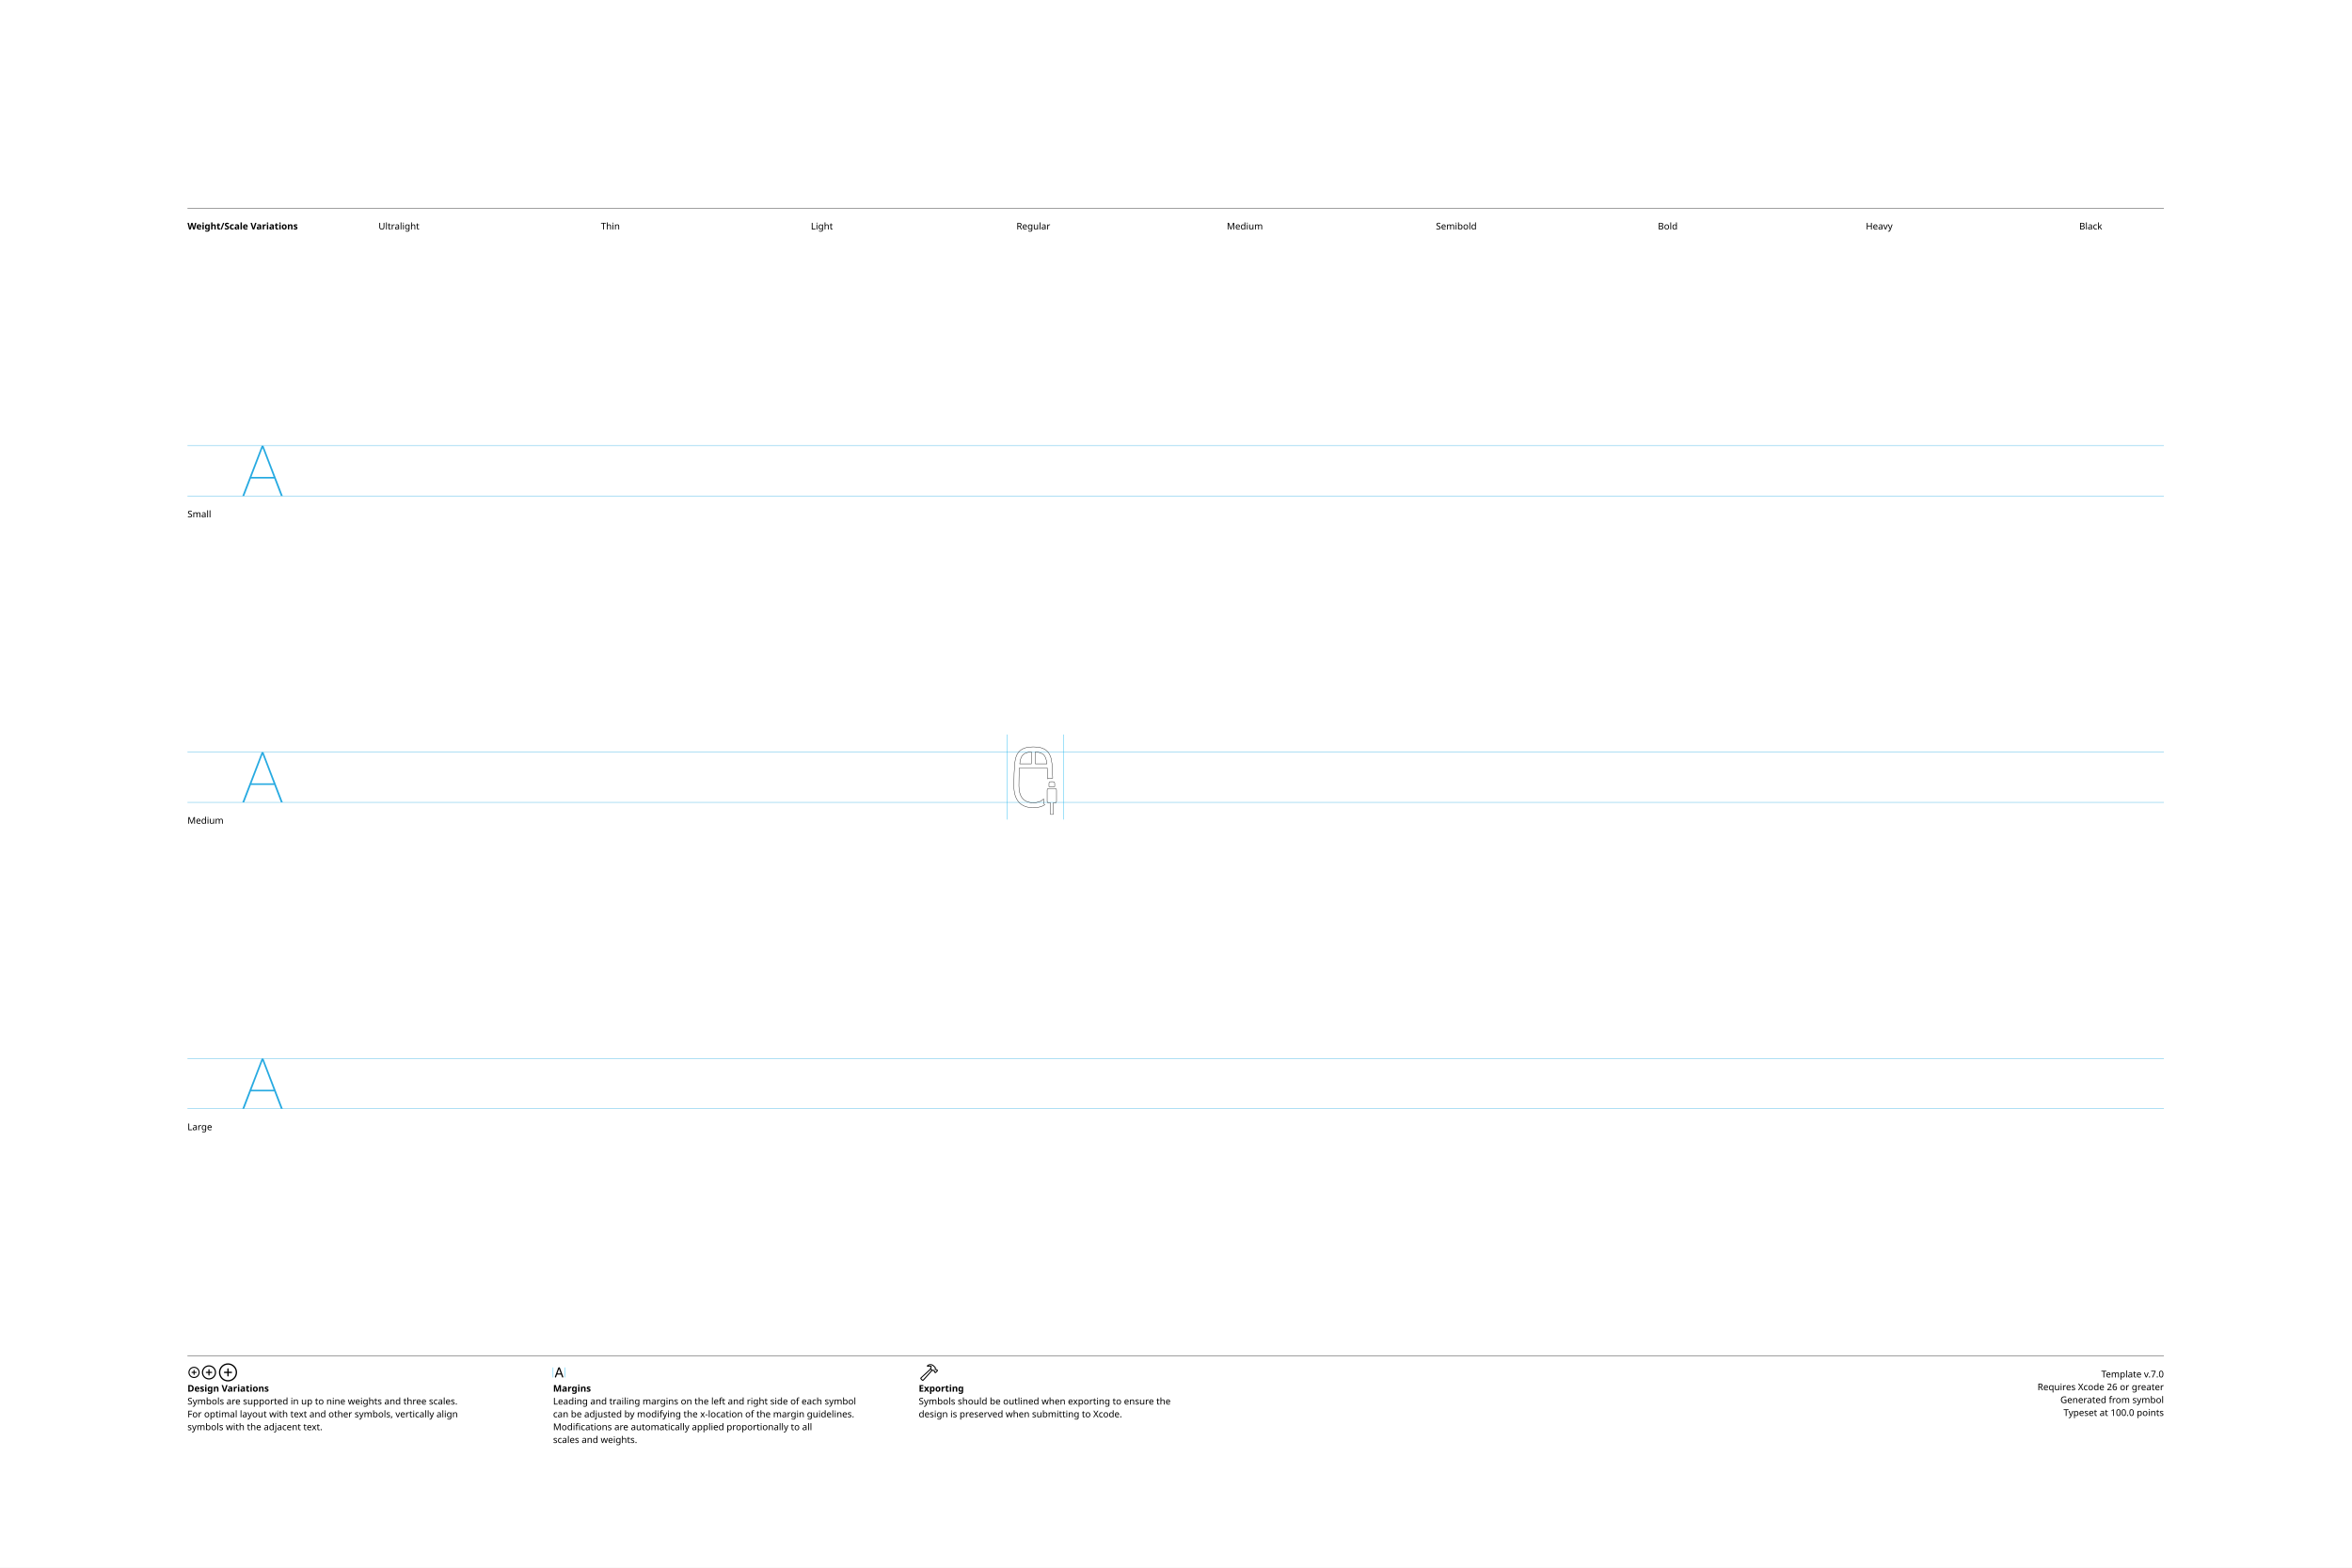
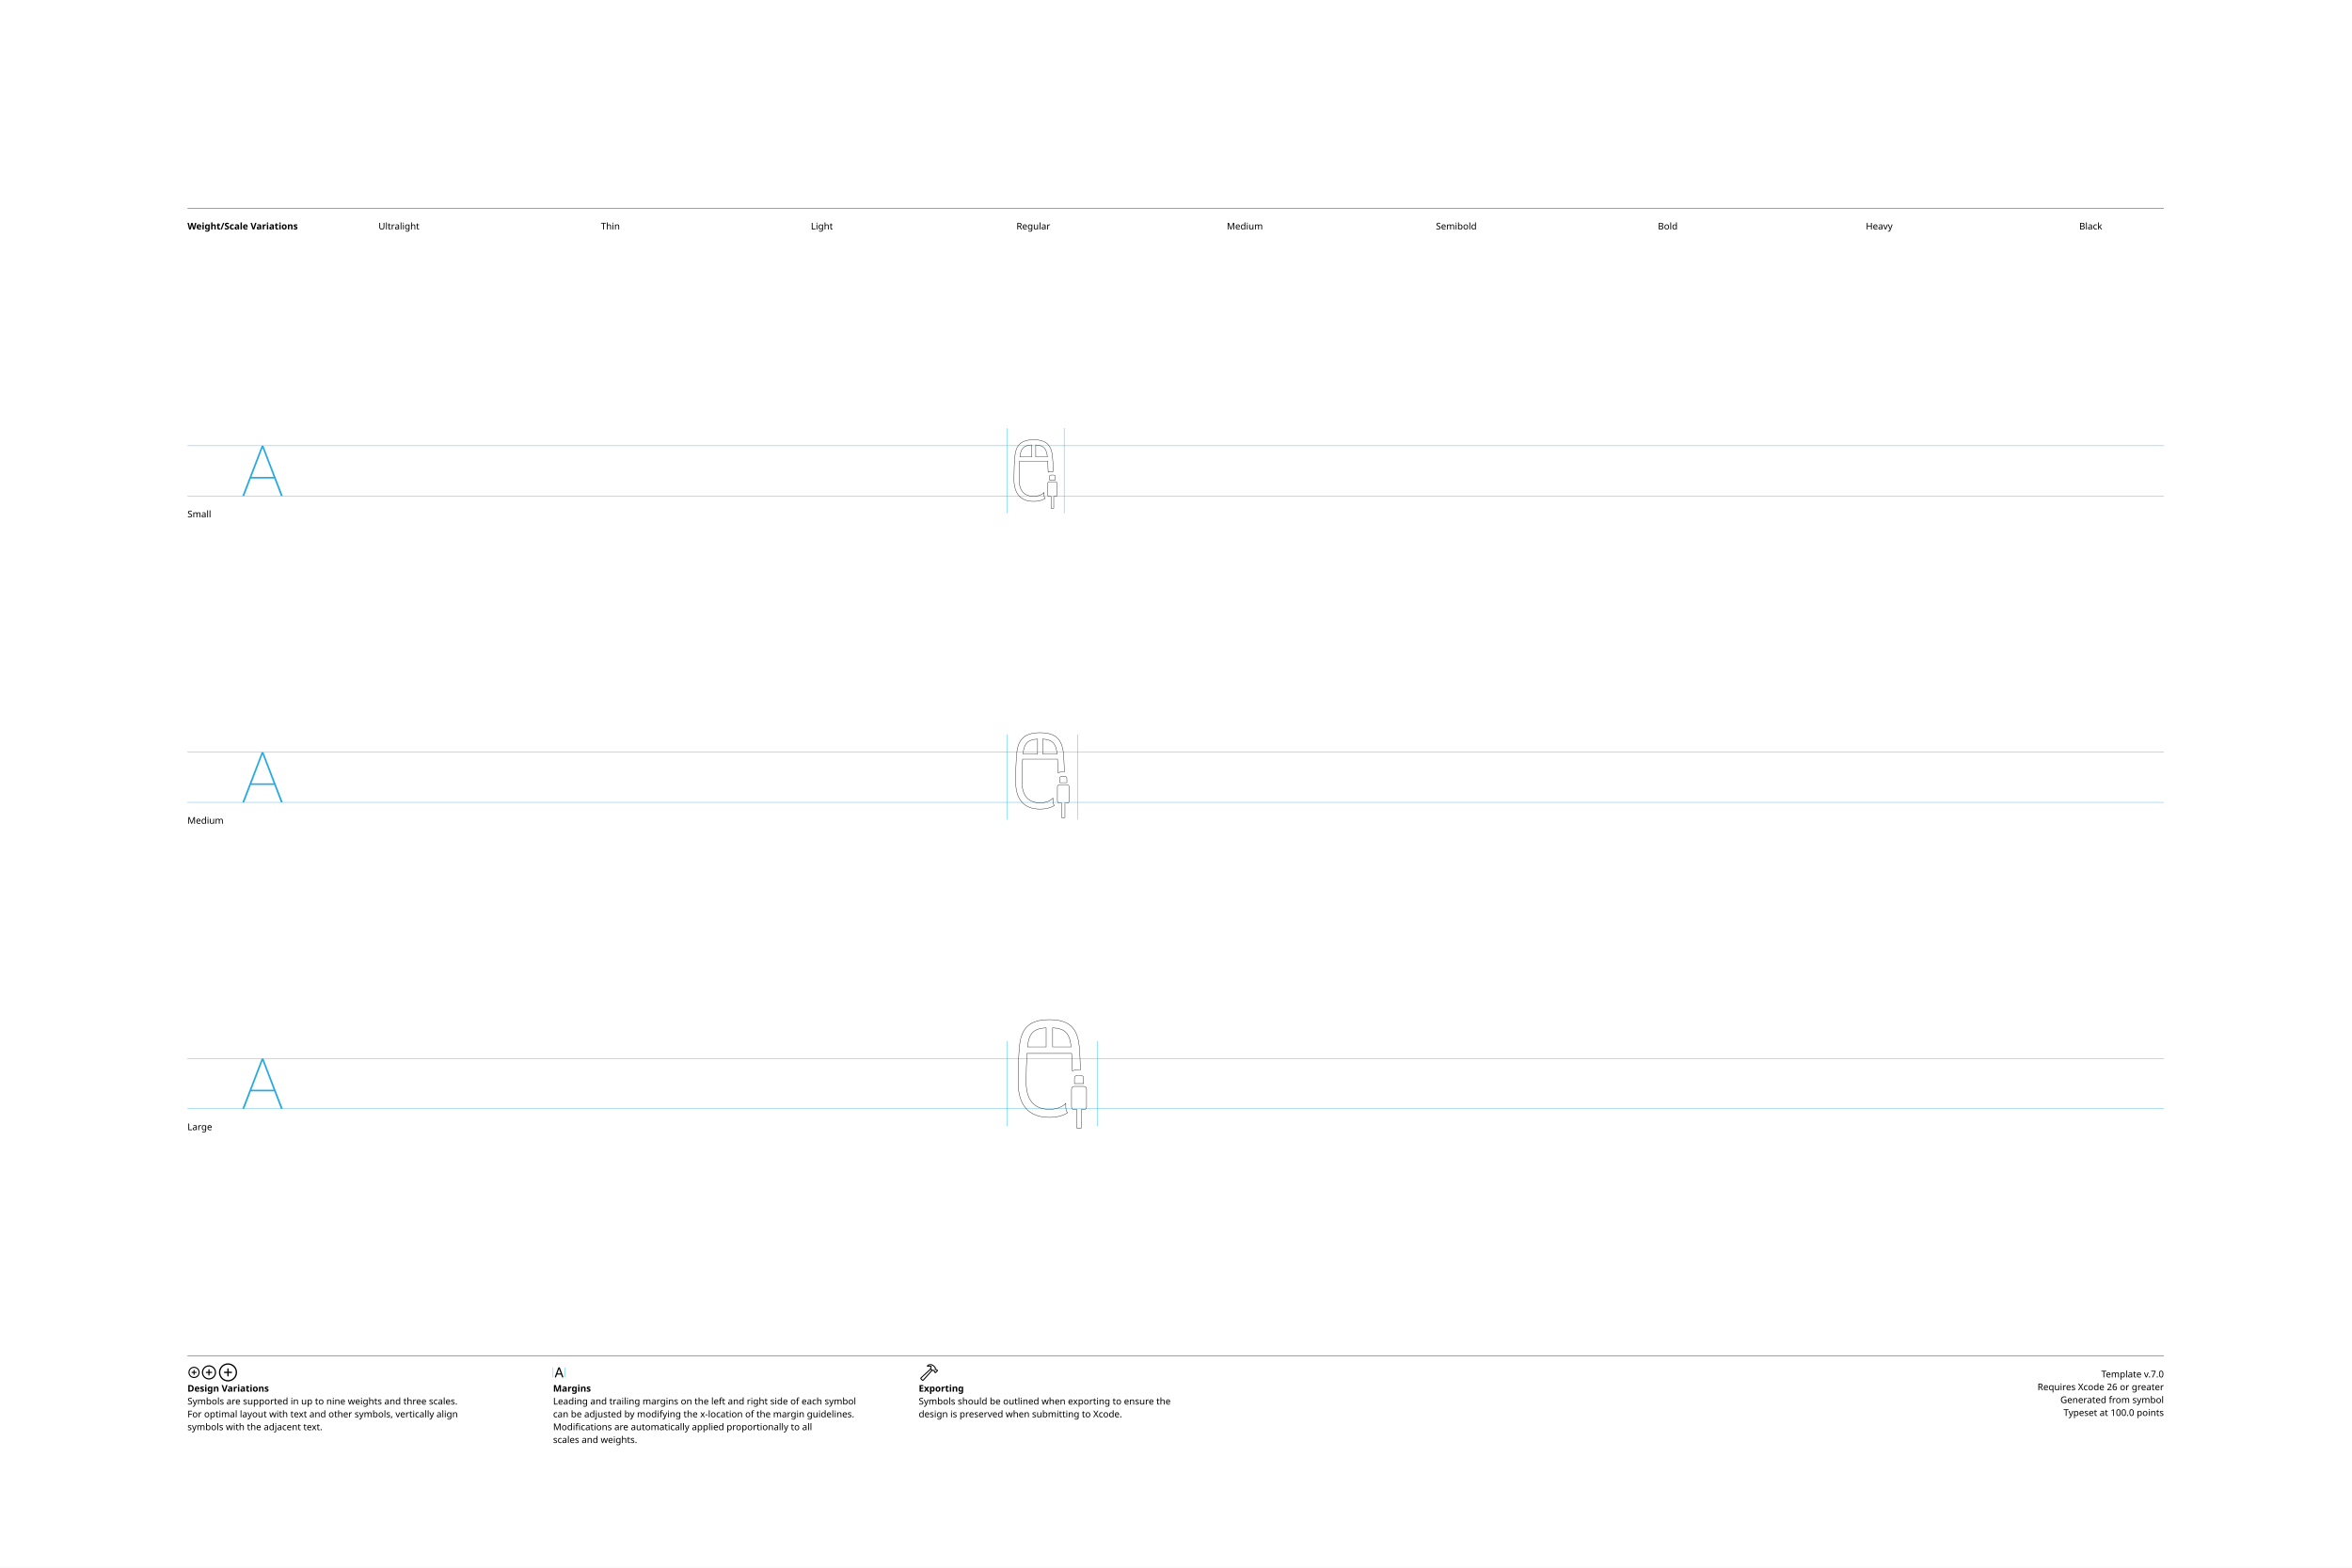
<svg xmlns="http://www.w3.org/2000/svg" version="1.1" viewBox="0 0 3300 2200">
  <style>.defaults {-sfsymbols-draw-reverses-motion-groups:true}

.monochrome-0 {-sfsymbols-motion-group:0;-sfsymbols-layer-tags:computermouse}

.multicolor-0:tintColor {-sfsymbols-motion-group:0;-sfsymbols-layer-tags:computermouse}

.hierarchical-0:primary {-sfsymbols-motion-group:0;-sfsymbols-layer-tags:computermouse}

.SFSymbolsPreviewWireframe {fill:none;opacity:1.0;stroke:black;stroke-width:0.5}
</style>
  <g id="Notes">
    <rect height="2200" id="artboard" style="fill:white;opacity:1" width="3300" x="0" y="0" />
    <line style="fill:none;stroke:black;opacity:1;stroke-width:0.5;" x1="263" x2="3036" y1="292" y2="292" />
    <text style="stroke:none;fill:black;font-family:sans-serif;font-size:13;font-weight:bold;" transform="matrix(1 0 0 1 263 322)">Weight/Scale Variations</text>
    <text style="stroke:none;fill:black;font-family:sans-serif;font-size:13;text-anchor:middle;" transform="matrix(1 0 0 1 559.711 322)">Ultralight</text>
    <text style="stroke:none;fill:black;font-family:sans-serif;font-size:13;text-anchor:middle;" transform="matrix(1 0 0 1 856.422 322)">Thin</text>
    <text style="stroke:none;fill:black;font-family:sans-serif;font-size:13;text-anchor:middle;" transform="matrix(1 0 0 1 1153.13 322)">Light</text>
    <text style="stroke:none;fill:black;font-family:sans-serif;font-size:13;text-anchor:middle;" transform="matrix(1 0 0 1 1449.84 322)">Regular</text>
    <text style="stroke:none;fill:black;font-family:sans-serif;font-size:13;text-anchor:middle;" transform="matrix(1 0 0 1 1746.56 322)">Medium</text>
    <text style="stroke:none;fill:black;font-family:sans-serif;font-size:13;text-anchor:middle;" transform="matrix(1 0 0 1 2043.27 322)">Semibold</text>
    <text style="stroke:none;fill:black;font-family:sans-serif;font-size:13;text-anchor:middle;" transform="matrix(1 0 0 1 2339.98 322)">Bold</text>
    <text style="stroke:none;fill:black;font-family:sans-serif;font-size:13;text-anchor:middle;" transform="matrix(1 0 0 1 2636.69 322)">Heavy</text>
    <text style="stroke:none;fill:black;font-family:sans-serif;font-size:13;text-anchor:middle;" transform="matrix(1 0 0 1 2933.4 322)">Black</text>
    <line style="fill:none;stroke:black;opacity:1;stroke-width:0.5;" x1="263" x2="3036" y1="1903" y2="1903" />
    <g transform="matrix(0.2 0 0 0.2 263 1933)">
      <path d="m46.24 4.15c21.777 0 39.453-17.627 39.453-39.404s-17.676-39.404-39.453-39.404c-21.729 0-39.404 17.627-39.404 39.404s17.676 39.404 39.404 39.404Zm0-7.422c-17.676 0-31.934-14.307-31.934-31.982s14.258-31.982 31.934-31.982 31.982 14.307 31.982 31.982-14.307 31.982-31.982 31.982Zm3.613-17.773v-28.467c0-2.246-1.465-3.76-3.711-3.76-2.148 0-3.613 1.514-3.613 3.76v28.467c0 2.197 1.465 3.711 3.613 3.711 2.246 0 3.711-1.514 3.711-3.711Zm-17.822-10.596h28.418c2.197 0 3.711-1.465 3.711-3.613 0-2.197-1.514-3.711-3.711-3.711h-28.418c-2.246 0-3.76 1.514-3.76 3.711 0 2.148 1.514 3.613 3.76 3.613Z" />
    </g>
    <g transform="matrix(0.2 0 0 0.2 281.506 1933)">
      <path d="m58.545 14.551c27.49 0 49.805-22.314 49.805-49.805s-22.314-49.805-49.805-49.805-49.805 22.314-49.805 49.805 22.314 49.805 49.805 49.805Zm0-8.301c-22.949 0-41.504-18.555-41.504-41.504s18.555-41.504 41.504-41.504 41.504 18.555 41.504 41.504-18.555 41.504-41.504 41.504Zm4.053-23.096v-36.914c0-2.49-1.709-4.199-4.15-4.199-2.393 0-4.053 1.709-4.053 4.199v36.914c0 2.441 1.66 4.15 4.053 4.15 2.441 0 4.15-1.66 4.15-4.15Zm-22.559-14.404h36.963c2.441 0 4.15-1.611 4.15-4.004 0-2.441-1.709-4.15-4.15-4.15h-36.963c-2.49 0-4.15 1.709-4.15 4.15 0 2.393 1.66 4.004 4.15 4.004Z" />
    </g>
    <g transform="matrix(0.2 0 0 0.2 304.924 1933)">
      <path d="m74.853 28.32c35.107 0 63.623-28.467 63.623-63.574s-28.516-63.623-63.623-63.623-63.574 28.516-63.574 63.623 28.467 63.574 63.574 63.574Zm0-9.082c-30.127 0-54.492-24.365-54.492-54.492s24.365-54.492 54.492-54.492 54.492 24.365 54.492 54.492-24.365 54.492-54.492 54.492Zm4.443-30.322v-48.486c0-2.734-1.855-4.639-4.541-4.639-2.588 0-4.443 1.904-4.443 4.639v48.486c0 2.686 1.855 4.59 4.443 4.59 2.686 0 4.541-1.855 4.541-4.59Zm-28.711-19.775h48.486c2.686 0 4.59-1.807 4.59-4.395 0-2.734-1.855-4.59-4.59-4.59h-48.486c-2.734 0-4.59 1.855-4.59 4.59 0 2.588 1.855 4.395 4.59 4.395Z" />
    </g>
    <text style="stroke:none;fill:black;font-family:sans-serif;font-size:13;font-weight:bold;" transform="matrix(1 0 0 1 263 1953)">Design Variations</text>
    <text style="stroke:none;fill:black;font-family:sans-serif;font-size:13;" transform="matrix(1 0 0 1 263 1971)">Symbols are supported in up to nine weights and three scales.</text>
    <text style="stroke:none;fill:black;font-family:sans-serif;font-size:13;" transform="matrix(1 0 0 1 263 1989)">For optimal layout with text and other symbols, vertically align</text>
    <text style="stroke:none;fill:black;font-family:sans-serif;font-size:13;" transform="matrix(1 0 0 1 263 2007)">symbols with the adjacent text.</text>
    <line style="fill:none;stroke:#00AEEF;stroke-width:0.5;opacity:1.0;" x1="776" x2="776" y1="1919" y2="1933" />
    <g transform="matrix(0.2 0 0 0.2 776 1933)">
      <path d="m16.553 0.781c2.588 0 3.857-0.977 4.785-3.711l20.557-57.52h0.244l20.605 57.52c0.928 2.734 2.197 3.711 4.736 3.711 2.588 0 4.248-1.562 4.248-4.004 0-0.83-0.146-1.611-0.537-2.637l-22.9-60.986c-1.123-2.979-3.125-4.492-6.25-4.492-3.027 0-5.078 1.465-6.152 4.443l-22.9 61.084c-0.391 1.025-0.537 1.807-0.537 2.637 0 2.441 1.562 3.955 4.102 3.955Zm10.205-20.947h30.664c2.002 0 3.662-1.66 3.662-3.662 0-2.051-1.66-3.662-3.662-3.662h-30.664c-2.002 0-3.662 1.611-3.662 3.662 0 2.002 1.66 3.662 3.662 3.662Z" />
    </g>
    <line style="fill:none;stroke:#00AEEF;stroke-width:0.5;opacity:1.0;" x1="792.836" x2="792.836" y1="1919" y2="1933" />
    <text style="stroke:none;fill:black;font-family:sans-serif;font-size:13;font-weight:bold;" transform="matrix(1 0 0 1 776 1953)">Margins</text>
    <text style="stroke:none;fill:black;font-family:sans-serif;font-size:13;" transform="matrix(1 0 0 1 776 1971)">Leading and trailing margins on the left and right side of each symbol</text>
    <text style="stroke:none;fill:black;font-family:sans-serif;font-size:13;" transform="matrix(1 0 0 1 776 1989)">can be adjusted by modifying the x-location of the margin guidelines.</text>
    <text style="stroke:none;fill:black;font-family:sans-serif;font-size:13;" transform="matrix(1 0 0 1 776 2007)">Modifications are automatically applied proportionally to all</text>
    <text style="stroke:none;fill:black;font-family:sans-serif;font-size:13;" transform="matrix(1 0 0 1 776 2025)">scales and weights.</text>
    <g transform="matrix(0.2 0 0 0.2 1289 1933)">
      <path d="m14.209 13.135 7.861 7.861c4.297 4.395 9.326 4.102 13.867-1.025l60.693-68.213-4.883-4.883-60.254 67.676c-1.807 1.953-3.467 2.441-5.811 0.098l-5.176-5.127c-2.295-2.295-1.807-3.955 0.195-5.811l67.481-62.158-4.883-4.834-68.066 62.598c-4.98 4.59-5.322 9.473-1.025 13.818Zm44.873-97.461c-2.051 2.002-2.246 4.883-1.074 6.787 1.123 1.807 3.467 3.027 6.592 2.246 5.859-1.66 12.598-2.393 18.896 0.928l-2.686 7.129c-1.611 4.004-0.732 6.885 1.709 9.424l10.254 10.303c2.344 2.393 4.541 2.441 7.08 1.953l4.443-0.732 2.588 2.539-0.195 2.246c-0.098 2.295 0.537 4.297 2.783 6.494l3.369 3.32c2.295 2.295 5.518 2.49 7.812 0.195l12.988-13.037c2.295-2.344 2.148-5.371-0.195-7.666l-3.418-3.418c-2.197-2.197-4.053-3.027-6.348-2.881l-2.344 0.244-2.441-2.441 1.025-4.688c0.635-2.734-0.244-4.98-2.881-7.617l-11.279-11.182c-12.94-12.842-35.596-11.035-46.68-0.146Zm7.08 2.051c8.789-6.396 25.977-5.664 33.691 1.953l12.305 12.207c1.025 1.025 1.221 1.807 0.928 3.32l-1.465 6.641 6.738 6.689 4.395-0.244c1.123-0.049 1.514 0.049 2.344 0.879l2.539 2.49-10.84 10.84-2.49-2.49c-0.83-0.879-0.977-1.221-0.928-2.393l0.293-4.346-6.689-6.738-6.836 1.172c-1.416 0.293-2.051 0.195-3.174-0.879l-8.936-8.887c-1.074-1.025-1.172-1.709-0.488-3.369l4.59-11.475c-6.104-6.348-17.041-7.52-25.586-4.59-0.684 0.244-0.928-0.391-0.391-0.781Z" />
    </g>
    <text style="stroke:none;fill:black;font-family:sans-serif;font-size:13;font-weight:bold;" transform="matrix(1 0 0 1 1289 1953)">Exporting</text>
    <text style="stroke:none;fill:black;font-family:sans-serif;font-size:13;" transform="matrix(1 0 0 1 1289 1971)">Symbols should be outlined when exporting to ensure the</text>
    <text style="stroke:none;fill:black;font-family:sans-serif;font-size:13;" transform="matrix(1 0 0 1 1289 1989)">design is preserved when submitting to Xcode.</text>
    <text id="template-version" style="stroke:none;fill:black;font-family:sans-serif;font-size:13;text-anchor:end;" transform="matrix(1 0 0 1 3036 1933)">Template v.7.0</text>
    <text style="stroke:none;fill:black;font-family:sans-serif;font-size:13;text-anchor:end;" transform="matrix(1 0 0 1 3036 1951)">Requires Xcode 26 or greater</text>
    <text id="descriptive-name" style="stroke:none;fill:black;font-family:sans-serif;font-size:13;text-anchor:end;" transform="matrix(1 0 0 1 3036 1969)">Generated from symbol</text>
    <text style="stroke:none;fill:black;font-family:sans-serif;font-size:13;text-anchor:end;" transform="matrix(1 0 0 1 3036 1987)">Typeset at 100.0 points</text>
    <text style="stroke:none;fill:black;font-family:sans-serif;font-size:13;" transform="matrix(1 0 0 1 263 726)">Small</text>
    <text style="stroke:none;fill:black;font-family:sans-serif;font-size:13;" transform="matrix(1 0 0 1 263 1156)">Medium</text>
    <text style="stroke:none;fill:black;font-family:sans-serif;font-size:13;" transform="matrix(1 0 0 1 263 1586)">Large</text>
  </g>
  <g id="Guides">
    <g id="H-reference" style="fill:#27AAE1;stroke:none;" transform="matrix(1 0 0 1 339 696)">
      <path d="M0.994 0L3.638 0L29.328-67.132L30.03-67.132L30.03-70.459L28.123-70.459ZM11.688-24.48L46.981-24.48L46.231-26.729L12.438-26.729ZM55.12 0L57.764 0L30.638-70.459L29.433-70.459L29.433-67.132Z" />
    </g>
    <line id="Baseline-S" style="fill:none;stroke:#27AAE1;opacity:1;stroke-width:0.5;" x1="263" x2="3036" y1="696" y2="696" />
    <line id="Capline-S" style="fill:none;stroke:#27AAE1;opacity:1;stroke-width:0.5;" x1="263" x2="3036" y1="625.541" y2="625.541" />
    <g id="H-reference" style="fill:#27AAE1;stroke:none;" transform="matrix(1 0 0 1 339 1126)">
      <path d="M0.994 0L3.638 0L29.328-67.132L30.03-67.132L30.03-70.459L28.123-70.459ZM11.688-24.48L46.981-24.48L46.231-26.729L12.438-26.729ZM55.12 0L57.764 0L30.638-70.459L29.433-70.459L29.433-67.132Z" />
    </g>
    <line id="Baseline-M" style="fill:none;stroke:#27AAE1;opacity:1;stroke-width:0.5;" x1="263" x2="3036" y1="1126" y2="1126" />
    <line id="Capline-M" style="fill:none;stroke:#27AAE1;opacity:1;stroke-width:0.5;" x1="263" x2="3036" y1="1055.54" y2="1055.54" />
    <g id="H-reference" style="fill:#27AAE1;stroke:none;" transform="matrix(1 0 0 1 339 1556)">
      <path d="M0.994 0L3.638 0L29.328-67.132L30.03-67.132L30.03-70.459L28.123-70.459ZM11.688-24.48L46.981-24.48L46.231-26.729L12.438-26.729ZM55.12 0L57.764 0L30.638-70.459L29.433-70.459L29.433-67.132Z" />
    </g>
    <line id="Baseline-L" style="fill:none;stroke:#27AAE1;opacity:1;stroke-width:0.5;" x1="263" x2="3036" y1="1556" y2="1556" />
    <line id="Capline-L" style="fill:none;stroke:#27AAE1;opacity:1;stroke-width:0.5;" x1="263" x2="3036" y1="1485.54" y2="1485.54" />
-     <line id="right-margin-Regular-M" style="fill:none;stroke:#00AEEF;stroke-width:0.5;opacity:1.0;" x1="1492.11" x2="1492.11" y1="1030.79" y2="1150.12" />
-     <line id="left-margin-Regular-M" style="fill:none;stroke:#00AEEF;stroke-width:0.5;opacity:1.0;" x1="1412.78" x2="1412.78" y1="1030.79" y2="1150.12" />
+     <line id="left-margin-Regular-S" style="fill:none;stroke:#00AEEF;stroke-width:0.5;opacity:1.0;" x1="1412.78" x2="1412.78" y1="600.785" y2="720.121" />
+     <line id="right-margin-Regular-S" style="fill:none;stroke:#00AEEF;stroke-width:0.5;opacity:1.0;" x1="1493.08" x2="1493.08" y1="600.785" y2="720.121" />
+     <line id="left-margin-Regular-M" style="fill:none;stroke:#00AEEF;stroke-width:0.5;opacity:1.0;" x1="1412.78" x2="1412.78" y1="1030.785" y2="1150.121" />
+     <line id="right-margin-Regular-M" style="fill:none;stroke:#00AEEF;stroke-width:0.5;opacity:1.0;" x1="1512.35" x2="1512.35" y1="1030.785" y2="1150.121" />
+     <line id="left-margin-Regular-L" style="fill:none;stroke:#00AEEF;stroke-width:0.5;opacity:1.0;" x1="1412.78" x2="1412.78" y1="1460.785" y2="1580.121" />
+     <line id="right-margin-Regular-L" style="fill:none;stroke:#00AEEF;stroke-width:0.5;opacity:1.0;" x1="1540.18" x2="1540.18" y1="1460.785" y2="1580.121" />
  </g>
  <g id="Symbols">
+     <g id="Regular-S" transform="matrix(1 0 0 1 1412.78 696)">
+       <path class="monochrome-0 multicolor-0:tintColor hierarchical-0:primary SFSymbolsPreviewWireframe" d="M37.51 7.61C19.37 7.61 9.88 -3.11 9.88 -23.62C9.88 -36.23 10.38 -47.44 11.07 -55.06C12.6 -71.86 20.36 -78.83 37.51 -78.83C54.66 -78.83 62.42 -71.86 63.95 -55.06C64.44 -49.7 64.83 -42.56 65.01 -34.41H62.3Q59.61 -34.41 57.87 -33.47C57.75 -39.12 57.52 -44.4 57.22 -48.98H17.76C17.28 -41.82 17 -32.97 17 -23.62C17 -7.81 24.02 0.49 37.51 0.49C43.79 0.49 48.65 -1.3 52.06 -4.81V-1.84Q52.06 1.63 53.64 3.52C49.4 6.23 44.01 7.61 37.51 7.61ZM61.89 17.21V0.73H59.71C57.84 0.73 57.12 0.04 57.12 -1.84V-17.19C57.12 -19.03 57.84 -19.78 59.71 -19.78H67.82C69.69 -19.78 70.41 -19.03 70.41 -17.19V-1.84C70.41 0.04 69.69 0.73 67.82 0.73H65.66V17.21ZM34.69 -71.64C23.46 -71.04 19.32 -66.55 18.22 -54.71H34.69ZM40.43 -54.71H56.75C55.66 -66.51 51.58 -71.01 40.43 -71.63ZM59.71 -22.29V-26.76C59.71 -28.63 60.43 -29.35 62.3 -29.35H65.23C67.08 -29.35 67.82 -28.63 67.82 -26.76V-22.29Z" />
+     </g>
    <g id="Regular-M" transform="matrix(1 0 0 1 1412.78 1126)">
-       <path class="monochrome-0 multicolor-0:tintColor hierarchical-0:primary SFSymbolsPreviewWireframe" d="M37.06 7.52C19.14 7.52 9.77 -3.08 9.77 -23.34C9.77 -35.79 10.25 -46.88 10.94 -54.39C12.45 -71 20.12 -77.88 37.06 -77.88C54 -77.88 61.67 -71 63.18 -54.39C63.66 -49.11 64.05 -42.05 64.23 -34H61.55Q58.9 -34 57.17 -33.07C57.05 -38.65 56.83 -43.86 56.53 -48.39H17.54C17.07 -41.32 16.8 -32.57 16.8 -23.34C16.8 -7.71 23.73 0.49 37.06 0.49C43.26 0.49 48.07 -1.29 51.43 -4.76V-1.82Q51.43 1.61 53 3.48C48.81 6.16 43.48 7.52 37.06 7.52ZM61.15 17V0.72H58.99C57.14 0.72 56.43 0.04 56.43 -1.82V-16.98C56.43 -18.81 57.14 -19.54 58.99 -19.54H67.01C68.86 -19.54 69.57 -18.81 69.57 -16.98V-1.82C69.57 0.04 68.86 0.72 67.01 0.72H64.88V17ZM34.28 -70.78C23.18 -70.19 19.09 -65.75 18 -54.05H34.28ZM39.94 -54.05H56.07C54.99 -65.71 50.96 -70.16 39.94 -70.77ZM58.99 -22.03V-26.44C58.99 -28.29 59.7 -29 61.55 -29H64.45C66.27 -29 67.01 -28.29 67.01 -26.44V-22.03Z" />
+       <path class="monochrome-0 multicolor-0:tintColor hierarchical-0:primary SFSymbolsPreviewWireframe" d="M46.51 9.44C24.02 9.44 12.26 -3.86 12.26 -29.29C12.26 -44.92 12.87 -58.83 13.73 -68.27C15.63 -89.1 25.25 -97.75 46.51 -97.75C67.78 -97.75 77.4 -89.1 79.3 -68.27C79.9 -61.63 80.38 -52.78 80.62 -42.67H77.25Q73.92 -42.67 71.76 -41.5C71.6 -48.51 71.33 -55.05 70.95 -60.73H22.02C21.42 -51.86 21.08 -40.88 21.08 -29.29C21.08 -9.68 29.78 0.61 46.51 0.61C54.29 0.61 60.32 -1.61 64.55 -5.97V-2.28Q64.55 2.02 66.51 4.37C61.26 7.73 54.57 9.44 46.51 9.44ZM76.75 21.34V0.9H74.04C71.72 0.9 70.83 0.04 70.83 -2.28V-21.31C70.83 -23.6 71.72 -24.53 74.04 -24.53H84.1C86.42 -24.53 87.31 -23.6 87.31 -21.31V-2.28C87.31 0.04 86.42 0.9 84.1 0.9H81.42V21.34ZM43.02 -88.83C29.09 -88.09 23.96 -82.52 22.59 -67.84H43.02ZM50.13 -67.84H70.37C69.01 -82.47 63.96 -88.06 50.13 -88.83ZM74.04 -27.64V-33.18C74.04 -35.51 74.93 -36.4 77.25 -36.4H80.88C83.17 -36.4 84.1 -35.51 84.1 -33.18V-27.64Z" />
+     </g>
+     <g id="Regular-L" transform="matrix(1 0 0 1 1412.78 1556)">
+       <path class="monochrome-0 multicolor-0:tintColor hierarchical-0:primary SFSymbolsPreviewWireframe" d="M59.52 12.08C30.74 12.08 15.68 -4.94 15.68 -37.48C15.68 -57.48 16.47 -75.28 17.56 -87.35C20 -114.02 32.31 -125.07 59.52 -125.07C86.73 -125.07 99.04 -114.02 101.47 -87.35C102.24 -78.86 102.86 -67.53 103.16 -54.6H98.85Q94.58 -54.6 91.82 -53.1C91.62 -62.07 91.27 -70.44 90.78 -77.71H28.17C27.41 -66.36 26.97 -52.31 26.97 -37.48C26.97 -12.39 38.11 0.78 59.52 0.78C69.47 0.78 77.19 -2.07 82.6 -7.64V-2.92Q82.6 2.59 85.11 5.59C78.38 9.89 69.83 12.08 59.52 12.08ZM98.2 27.3V1.16H94.74C91.77 1.16 90.63 0.06 90.63 -2.92V-27.27C90.63 -30.2 91.77 -31.38 94.74 -31.38H107.61C110.58 -31.38 111.72 -30.2 111.72 -27.27V-2.92C111.72 0.06 110.58 1.16 107.61 1.16H104.19V27.3ZM55.05 -113.67C37.22 -112.72 30.65 -105.59 28.91 -86.81H55.05ZM64.14 -86.81H90.05C88.31 -105.53 81.84 -112.68 64.14 -113.66ZM94.74 -35.37V-42.46C94.74 -45.43 95.88 -46.57 98.85 -46.57H103.5C106.43 -46.57 107.61 -45.43 107.61 -42.46V-35.37Z" />
    </g>
  </g>
</svg>
